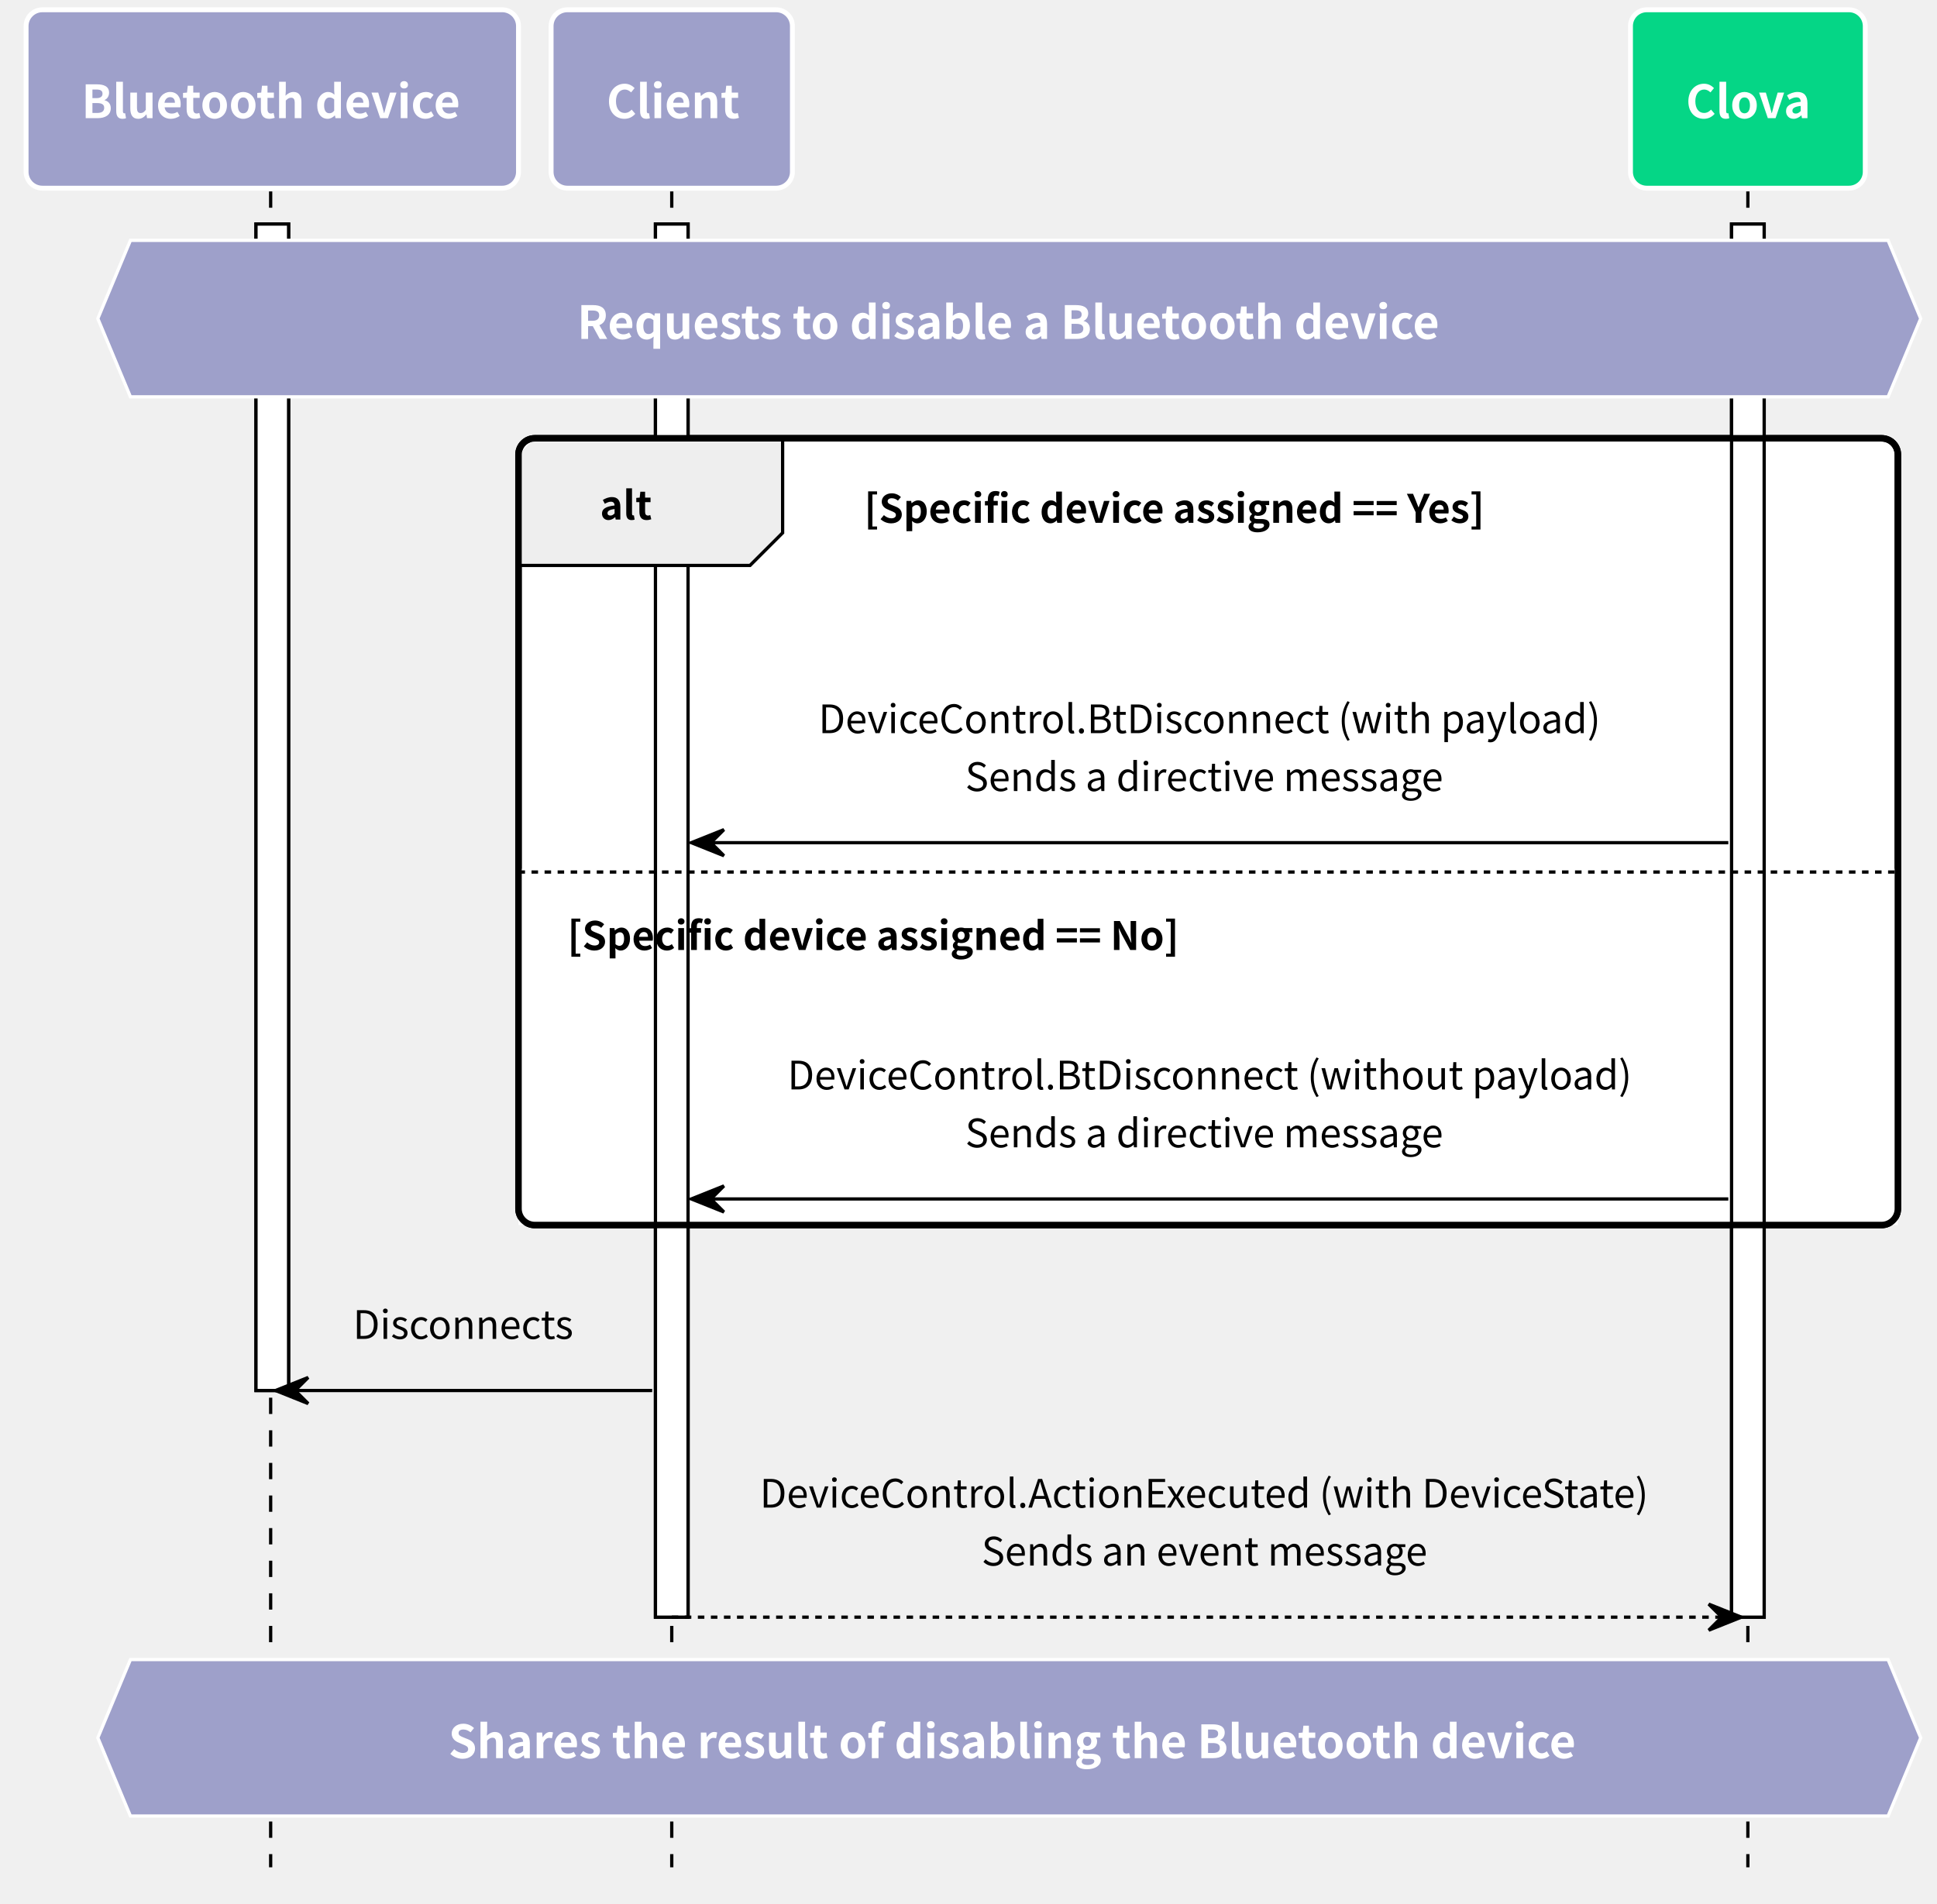
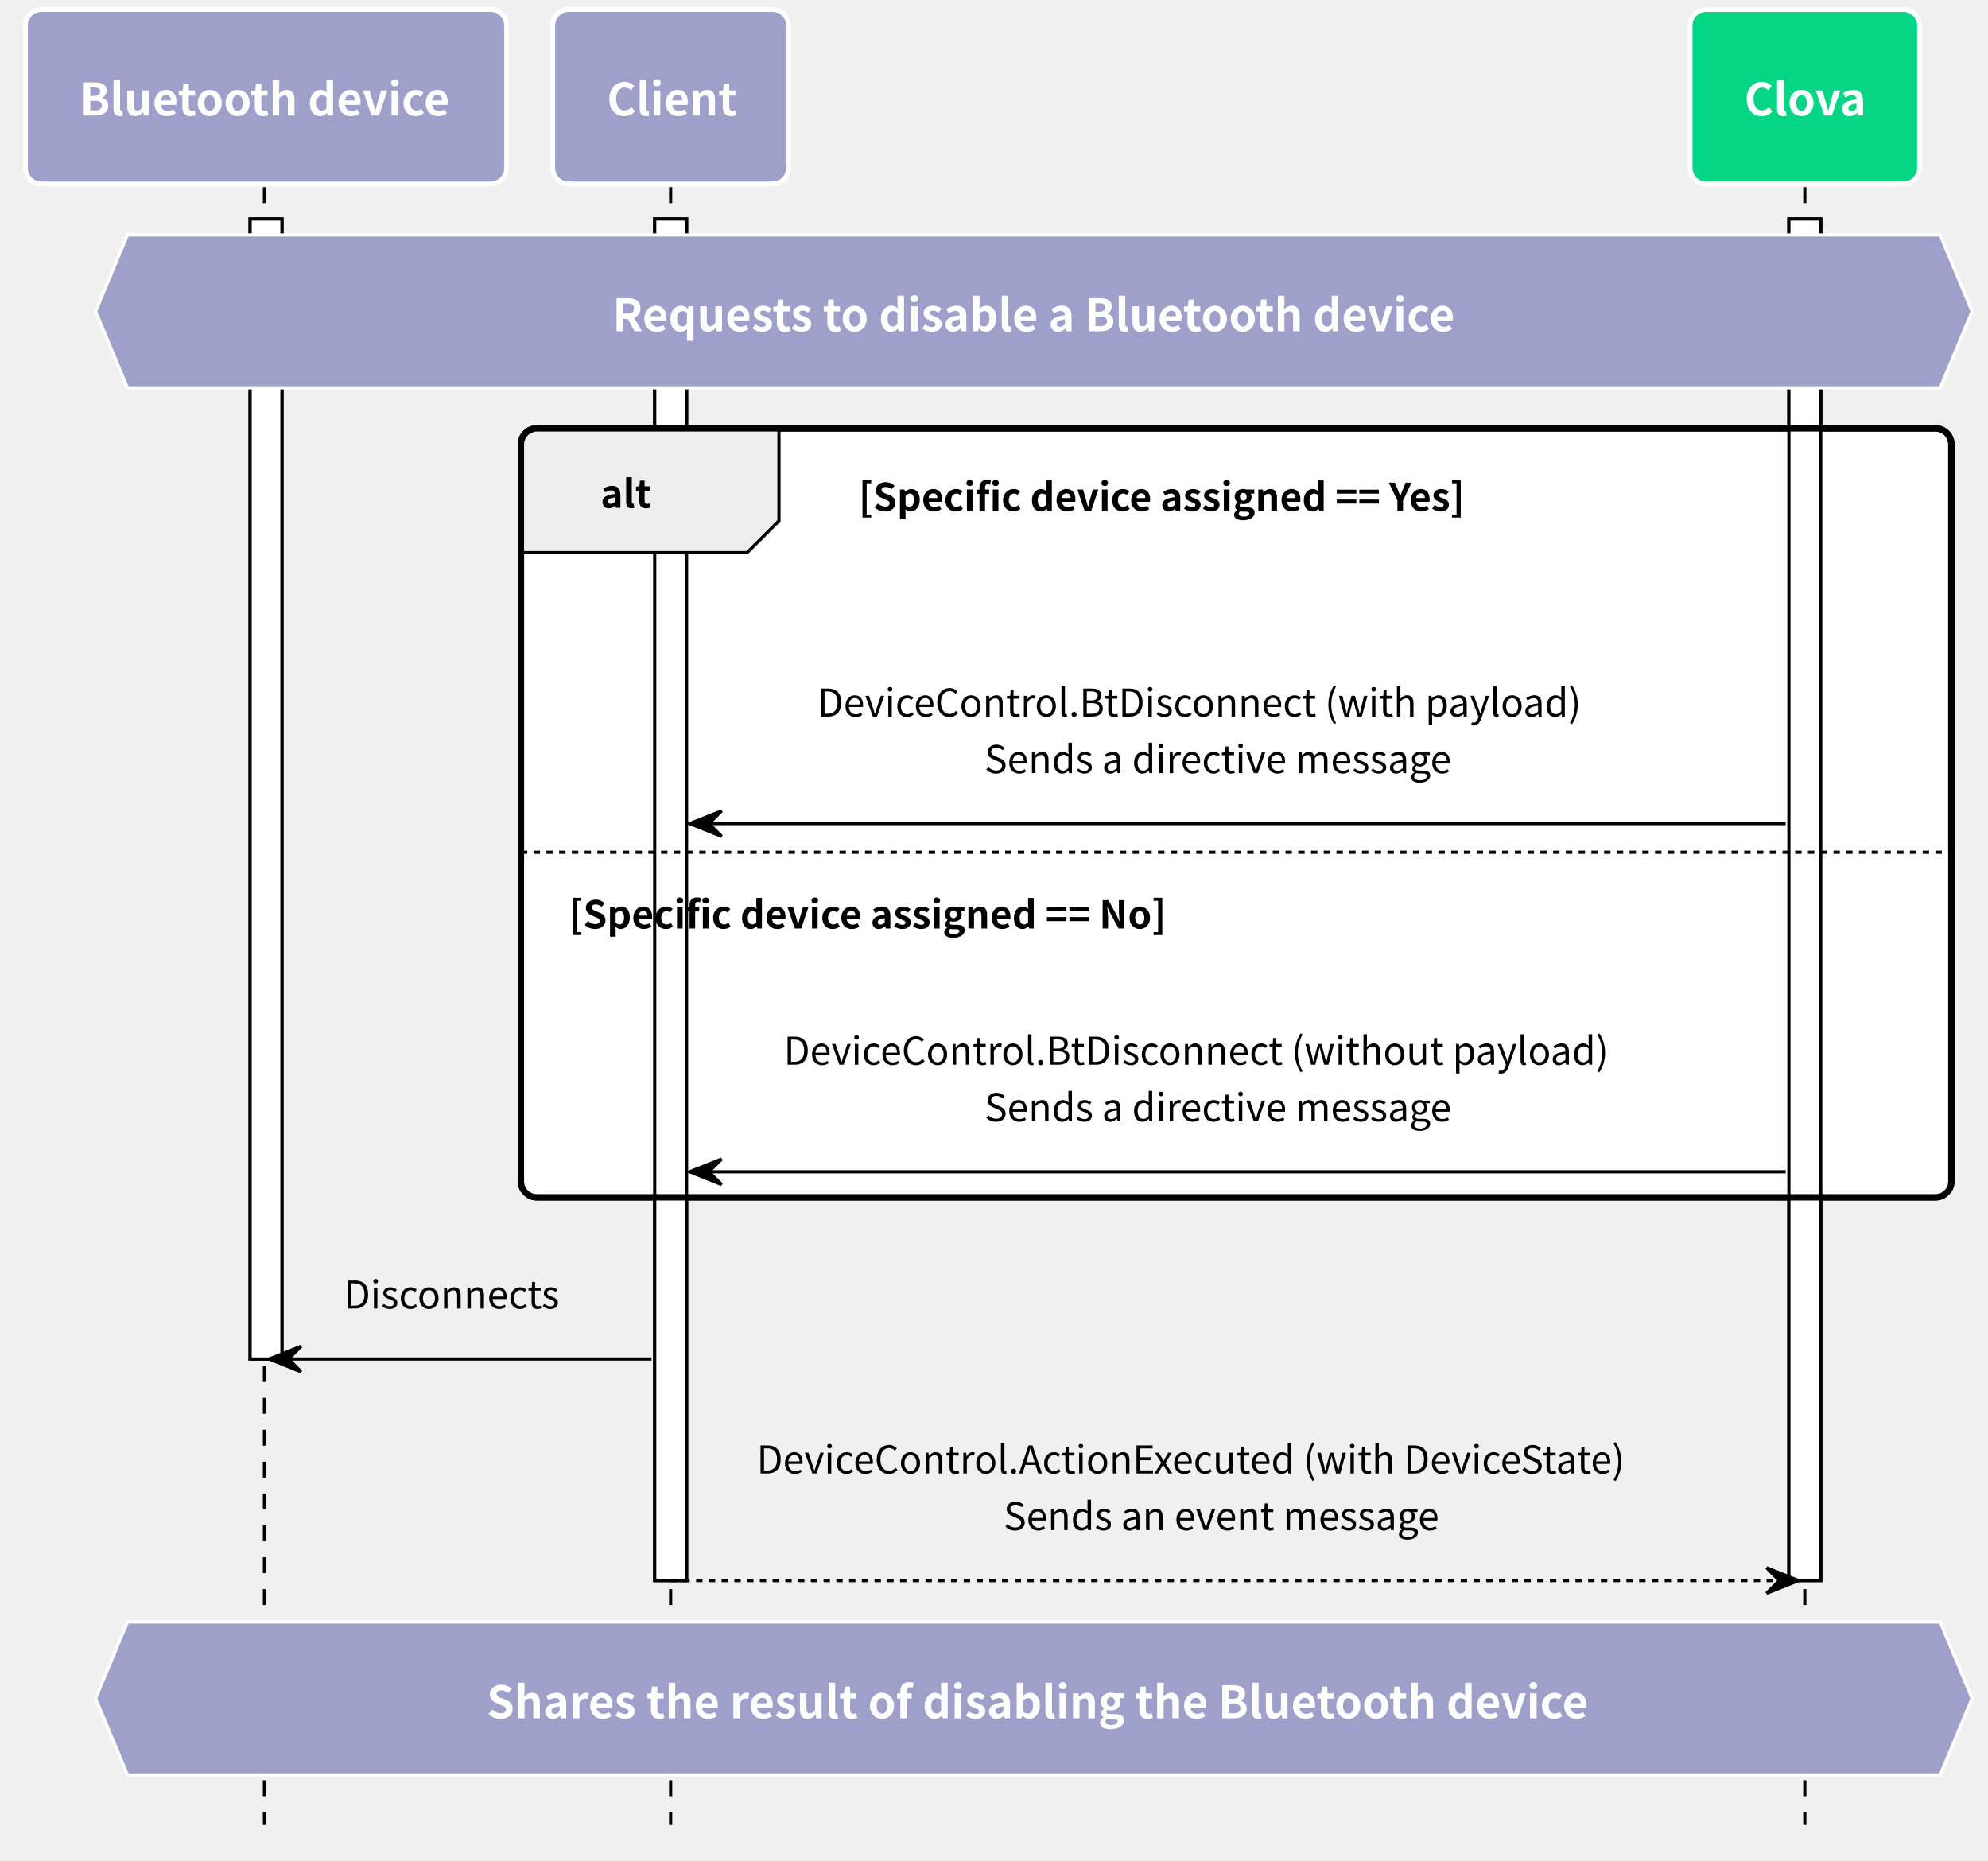
- <svg xmlns="http://www.w3.org/2000/svg" contentScriptType="application/ecmascript" contentStyleType="text/css" height="584px" preserveAspectRatio="none" style="width:594px;height:584px;" version="1.1" viewBox="0 0 594 584" width="594px" zoomAndPan="magnify">
+ <svg xmlns="http://www.w3.org/2000/svg" contentScriptType="application/ecmascript" contentStyleType="text/css" height="584px" preserveAspectRatio="none" style="width:624px;height:584px;" version="1.1" viewBox="0 0 624 584" width="624px" zoomAndPan="magnify">
  <defs />
  <g>
    <rect fill="#FFFFFF" height="357.8" style="stroke: #000000; stroke-width: 1.0;" width="10" x="78.5" y="68.72" />
-     <rect fill="#FFFFFF" height="427.32" style="stroke: #000000; stroke-width: 1.0;" width="10" x="201" y="68.72" />
-     <rect fill="#FFFFFF" height="427.32" style="stroke: #000000; stroke-width: 1.0;" width="10" x="531" y="68.72" />
-     <rect fill="#FFFFFF" height="241.32" rx="5" ry="5" style="stroke: #000000; stroke-width: 2.0;" width="423" x="159" y="134.44" />
-     <rect fill="#FFFFFF" height="109.28" style="stroke: none; stroke-width: 1.0;" width="423" x="159" y="266.48" />
+     <rect fill="#FFFFFF" height="427.32" style="stroke: #000000; stroke-width: 1.0;" width="10" x="205.5" y="68.72" />
+     <rect fill="#FFFFFF" height="427.32" style="stroke: #000000; stroke-width: 1.0;" width="10" x="561.5" y="68.72" />
+     <rect fill="#FFFFFF" height="241.32" rx="5" ry="5" style="stroke: #000000; stroke-width: 2.0;" width="449" x="163.5" y="134.44" />
+     <rect fill="#FFFFFF" height="109.28" style="stroke: none; stroke-width: 1.0;" width="449" x="163.5" y="266.48" />
    <line style="stroke: #000000; stroke-width: 1.0; stroke-dasharray: 5.0,5.0;" x1="83" x2="83" y1="58.72" y2="572.76" />
-     <line style="stroke: #000000; stroke-width: 1.0; stroke-dasharray: 5.0,5.0;" x1="206" x2="206" y1="58.72" y2="572.76" />
-     <line style="stroke: #000000; stroke-width: 1.0; stroke-dasharray: 5.0,5.0;" x1="536" x2="536" y1="58.72" y2="572.76" />
+     <line style="stroke: #000000; stroke-width: 1.0; stroke-dasharray: 5.0,5.0;" x1="210.5" x2="210.5" y1="58.72" y2="572.76" />
+     <line style="stroke: #000000; stroke-width: 1.0; stroke-dasharray: 5.0,5.0;" x1="566.5" x2="566.5" y1="58.72" y2="572.76" />
    <rect fill="#9EA0CA" height="54.72" rx="5" ry="5" style="stroke: #FFFFFF; stroke-width: 1.5;" width="151" x="8" y="3" />
    <text fill="#FFFFFF" font-family="Noto Sans CJK KR" font-size="14" font-weight="bold" lengthAdjust="spacingAndGlyphs" textLength="117" x="25" y="36.24">Bluetooth device</text>
-     <rect fill="#9EA0CA" height="54.72" rx="5" ry="5" style="stroke: #FFFFFF; stroke-width: 1.5;" width="74" x="169" y="3" />
-     <text fill="#FFFFFF" font-family="Noto Sans CJK KR" font-size="14" font-weight="bold" lengthAdjust="spacingAndGlyphs" textLength="40" x="186" y="36.24">Client</text>
-     <rect fill="#05D686" height="54.72" rx="5" ry="5" style="stroke: #FFFFFF; stroke-width: 1.5;" width="72" x="500" y="3" />
-     <text fill="#FFFFFF" font-family="Noto Sans CJK KR" font-size="14" font-weight="bold" lengthAdjust="spacingAndGlyphs" textLength="38" x="517" y="36.24">Clova</text>
+     <rect fill="#9EA0CA" height="54.72" rx="5" ry="5" style="stroke: #FFFFFF; stroke-width: 1.5;" width="74" x="173.5" y="3" />
+     <text fill="#FFFFFF" font-family="Noto Sans CJK KR" font-size="14" font-weight="bold" lengthAdjust="spacingAndGlyphs" textLength="40" x="190.5" y="36.24">Client</text>
+     <rect fill="#05D686" height="54.72" rx="5" ry="5" style="stroke: #FFFFFF; stroke-width: 1.5;" width="72" x="530.5" y="3" />
+     <text fill="#FFFFFF" font-family="Noto Sans CJK KR" font-size="14" font-weight="bold" lengthAdjust="spacingAndGlyphs" textLength="38" x="547.5" y="36.24">Clova</text>
    <rect fill="#FFFFFF" height="357.8" style="stroke: #000000; stroke-width: 1.0;" width="10" x="78.5" y="68.72" />
-     <rect fill="#FFFFFF" height="427.32" style="stroke: #000000; stroke-width: 1.0;" width="10" x="201" y="68.72" />
-     <rect fill="#FFFFFF" height="427.32" style="stroke: #000000; stroke-width: 1.0;" width="10" x="531" y="68.72" />
-     <polygon fill="#9EA0CA" points="40,73.72,579,73.72,589,97.72,579,121.72,40,121.72,30,97.72,40,73.72" style="stroke: #FFFFFF; stroke-width: 1.0;" />
-     <text fill="#FFFFFF" font-family="Noto Sans CJK KR" font-size="14" font-weight="bold" lengthAdjust="spacingAndGlyphs" textLength="265" x="177" y="103.96">Requests to disable a Bluetooth device</text>
-     <path d="M164,134.44 L240,134.44 L240,163.44 L230,173.44 L159,173.44 L159,139.44 " fill="#EEEEEE" style="stroke: #000000; stroke-width: 1.0;" />
-     <rect fill="none" height="241.32" rx="5" ry="5" style="stroke: #000000; stroke-width: 2.0;" width="423" x="159" y="134.44" />
-     <text fill="#000000" font-family="Noto Sans CJK KR" font-size="12" font-weight="bold" lengthAdjust="spacingAndGlyphs" textLength="16" x="184" y="159.36">alt</text>
-     <text fill="#000000" font-family="Noto Sans CJK KR" font-size="12" font-weight="bold" lengthAdjust="spacingAndGlyphs" textLength="194" x="265" y="160.36">[Specific device assigned == Yes]</text>
-     <polygon fill="#000000" points="222,254.48,212,258.48,222,262.48,218,258.48" style="stroke: #000000; stroke-width: 1.0;" />
-     <line style="stroke: #000000; stroke-width: 1.0;" x1="216" x2="530" y1="258.48" y2="258.48" />
-     <text fill="#000000" font-family="Noto Sans CJK KR" font-size="12" lengthAdjust="spacingAndGlyphs" textLength="240" x="251" y="224.88">DeviceControl.BtDisconnect (with payload)</text>
-     <text fill="#000000" font-family="Noto Sans CJK KR" font-size="12" lengthAdjust="spacingAndGlyphs" textLength="150" x="296" y="242.64">Sends a directive message</text>
-     <line style="stroke: #000000; stroke-width: 1.0; stroke-dasharray: 2.0,2.0;" x1="159" x2="582" y1="267.48" y2="267.48" />
-     <text fill="#000000" font-family="Noto Sans CJK KR" font-size="12" font-weight="bold" lengthAdjust="spacingAndGlyphs" textLength="191" x="174" y="291.4">[Specific device assigned == No]</text>
-     <polygon fill="#000000" points="222,363.76,212,367.76,222,371.76,218,367.76" style="stroke: #000000; stroke-width: 1.0;" />
-     <line style="stroke: #000000; stroke-width: 1.0;" x1="216" x2="530" y1="367.76" y2="367.76" />
-     <text fill="#000000" font-family="Noto Sans CJK KR" font-size="12" lengthAdjust="spacingAndGlyphs" textLength="259" x="241.5" y="334.16">DeviceControl.BtDisconnect (without payload)</text>
-     <text fill="#000000" font-family="Noto Sans CJK KR" font-size="12" lengthAdjust="spacingAndGlyphs" textLength="150" x="296" y="351.92">Sends a directive message</text>
+     <rect fill="#FFFFFF" height="427.32" style="stroke: #000000; stroke-width: 1.0;" width="10" x="205.5" y="68.72" />
+     <rect fill="#FFFFFF" height="427.32" style="stroke: #000000; stroke-width: 1.0;" width="10" x="561.5" y="68.72" />
+     <polygon fill="#9EA0CA" points="40,73.72,609,73.72,619,97.72,609,121.72,40,121.72,30,97.72,40,73.72" style="stroke: #FFFFFF; stroke-width: 1.0;" />
+     <text fill="#FFFFFF" font-family="Noto Sans CJK KR" font-size="14" font-weight="bold" lengthAdjust="spacingAndGlyphs" textLength="265" x="192.25" y="103.96">Requests to disable a Bluetooth device</text>
+     <path d="M168.5,134.44 L244.5,134.44 L244.5,163.44 L234.5,173.44 L163.5,173.44 L163.5,139.44 " fill="#EEEEEE" style="stroke: #000000; stroke-width: 1.0;" />
+     <rect fill="none" height="241.32" rx="5" ry="5" style="stroke: #000000; stroke-width: 2.0;" width="449" x="163.5" y="134.44" />
+     <text fill="#000000" font-family="Noto Sans CJK KR" font-size="12" font-weight="bold" lengthAdjust="spacingAndGlyphs" textLength="16" x="188.5" y="159.36">alt</text>
+     <text fill="#000000" font-family="Noto Sans CJK KR" font-size="12" font-weight="bold" lengthAdjust="spacingAndGlyphs" textLength="194" x="269.5" y="160.36">[Specific device assigned == Yes]</text>
+     <polygon fill="#000000" points="226.5,254.48,216.5,258.48,226.5,262.48,222.5,258.48" style="stroke: #000000; stroke-width: 1.0;" />
+     <line style="stroke: #000000; stroke-width: 1.0;" x1="220.5" x2="560.5" y1="258.48" y2="258.48" />
+     <text fill="#000000" font-family="Noto Sans CJK KR" font-size="12" lengthAdjust="spacingAndGlyphs" textLength="264" x="256.5" y="224.88">DeviceControl.BtDisconnect (with payload)</text>
+     <text fill="#000000" font-family="Noto Sans CJK KR" font-size="12" lengthAdjust="spacingAndGlyphs" textLength="159" x="309" y="242.64">Sends a directive message</text>
+     <line style="stroke: #000000; stroke-width: 1.0; stroke-dasharray: 2.0,2.0;" x1="163.5" x2="612.5" y1="267.48" y2="267.48" />
+     <text fill="#000000" font-family="Noto Sans CJK KR" font-size="12" font-weight="bold" lengthAdjust="spacingAndGlyphs" textLength="191" x="178.5" y="291.4">[Specific device assigned == No]</text>
+     <polygon fill="#000000" points="226.5,363.76,216.5,367.76,226.5,371.76,222.5,367.76" style="stroke: #000000; stroke-width: 1.0;" />
+     <line style="stroke: #000000; stroke-width: 1.0;" x1="220.5" x2="560.5" y1="367.76" y2="367.76" />
+     <text fill="#000000" font-family="Noto Sans CJK KR" font-size="12" lengthAdjust="spacingAndGlyphs" textLength="285" x="246" y="334.16">DeviceControl.BtDisconnect (without payload)</text>
+     <text fill="#000000" font-family="Noto Sans CJK KR" font-size="12" lengthAdjust="spacingAndGlyphs" textLength="159" x="309" y="351.92">Sends a directive message</text>
    <polygon fill="#000000" points="94.5,422.52,84.5,426.52,94.5,430.52,90.5,426.52" style="stroke: #000000; stroke-width: 1.0;" />
-     <line style="stroke: #000000; stroke-width: 1.0;" x1="88.5" x2="200" y1="426.52" y2="426.52" />
-     <text fill="#000000" font-family="Noto Sans CJK KR" font-size="12" lengthAdjust="spacingAndGlyphs" textLength="68" x="108.25" y="410.68">Disconnects</text>
-     <polygon fill="#000000" points="524,492.04,534,496.04,524,500.04,528,496.04" style="stroke: #000000; stroke-width: 1.0;" />
-     <line style="stroke: #000000; stroke-width: 1.0; stroke-dasharray: 2.0,2.0;" x1="206" x2="530" y1="496.04" y2="496.04" />
-     <text fill="#000000" font-family="Noto Sans CJK KR" font-size="12" lengthAdjust="spacingAndGlyphs" textLength="276" x="233" y="462.44">DeviceControl.ActionExecuted (with DeviceState)</text>
-     <text fill="#000000" font-family="Noto Sans CJK KR" font-size="12" lengthAdjust="spacingAndGlyphs" textLength="140" x="301" y="480.2">Sends an event message</text>
-     <polygon fill="#9EA0CA" points="40,509.04,579,509.04,589,533.04,579,557.04,40,557.04,30,533.04,40,509.04" style="stroke: #FFFFFF; stroke-width: 1.0;" />
-     <text fill="#FFFFFF" font-family="Noto Sans CJK KR" font-size="14" font-weight="bold" lengthAdjust="spacingAndGlyphs" textLength="344" x="137.5" y="539.28">Shares the result of disabling the Bluetooth device</text>
+     <line style="stroke: #000000; stroke-width: 1.0;" x1="88.5" x2="204.5" y1="426.52" y2="426.52" />
+     <text fill="#000000" font-family="Noto Sans CJK KR" font-size="12" lengthAdjust="spacingAndGlyphs" textLength="73" x="108" y="410.68">Disconnects</text>
+     <polygon fill="#000000" points="554.5,492.04,564.5,496.04,554.5,500.04,558.5,496.04" style="stroke: #000000; stroke-width: 1.0;" />
+     <line style="stroke: #000000; stroke-width: 1.0; stroke-dasharray: 2.0,2.0;" x1="210.5" x2="560.5" y1="496.04" y2="496.04" />
+     <text fill="#000000" font-family="Noto Sans CJK KR" font-size="12" lengthAdjust="spacingAndGlyphs" textLength="302" x="237.5" y="462.44">DeviceControl.ActionExecuted (with DeviceState)</text>
+     <text fill="#000000" font-family="Noto Sans CJK KR" font-size="12" lengthAdjust="spacingAndGlyphs" textLength="147" x="315" y="480.2">Sends an event message</text>
+     <polygon fill="#9EA0CA" points="40,509.04,609,509.04,619,533.04,609,557.04,40,557.04,30,533.04,40,509.04" style="stroke: #FFFFFF; stroke-width: 1.0;" />
+     <text fill="#FFFFFF" font-family="Noto Sans CJK KR" font-size="14" font-weight="bold" lengthAdjust="spacingAndGlyphs" textLength="344" x="152.75" y="539.28">Shares the result of disabling the Bluetooth device</text>
  </g>
</svg>
